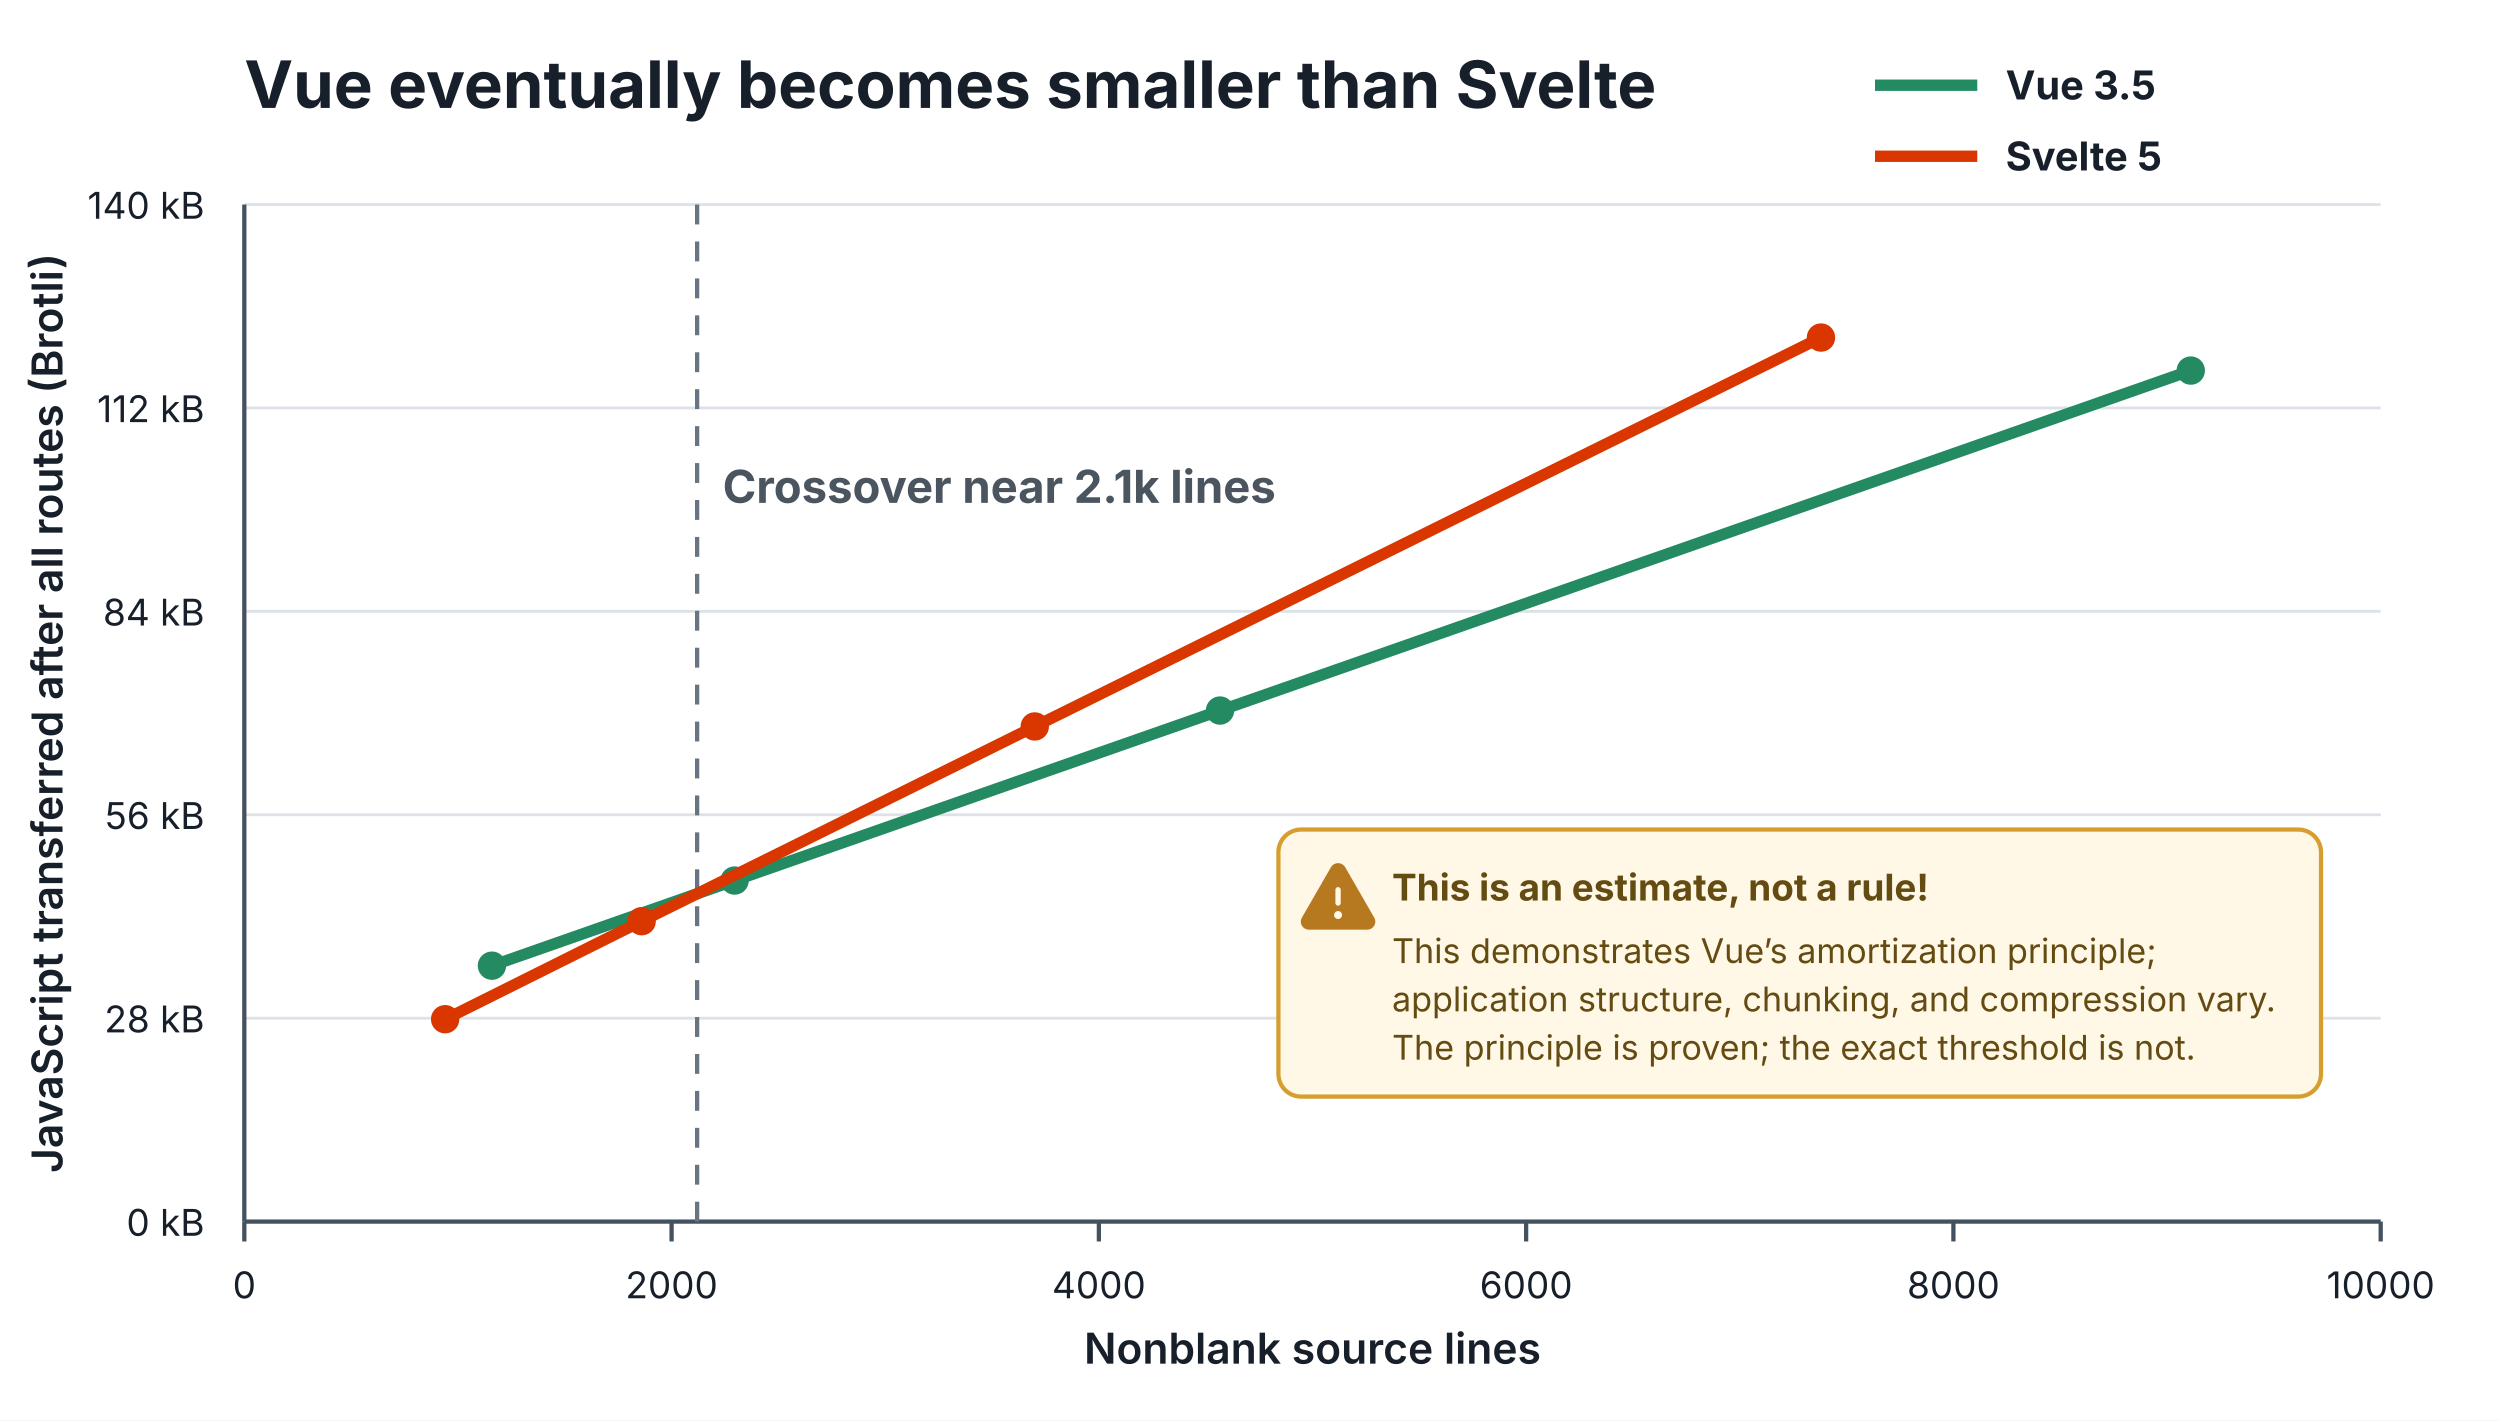
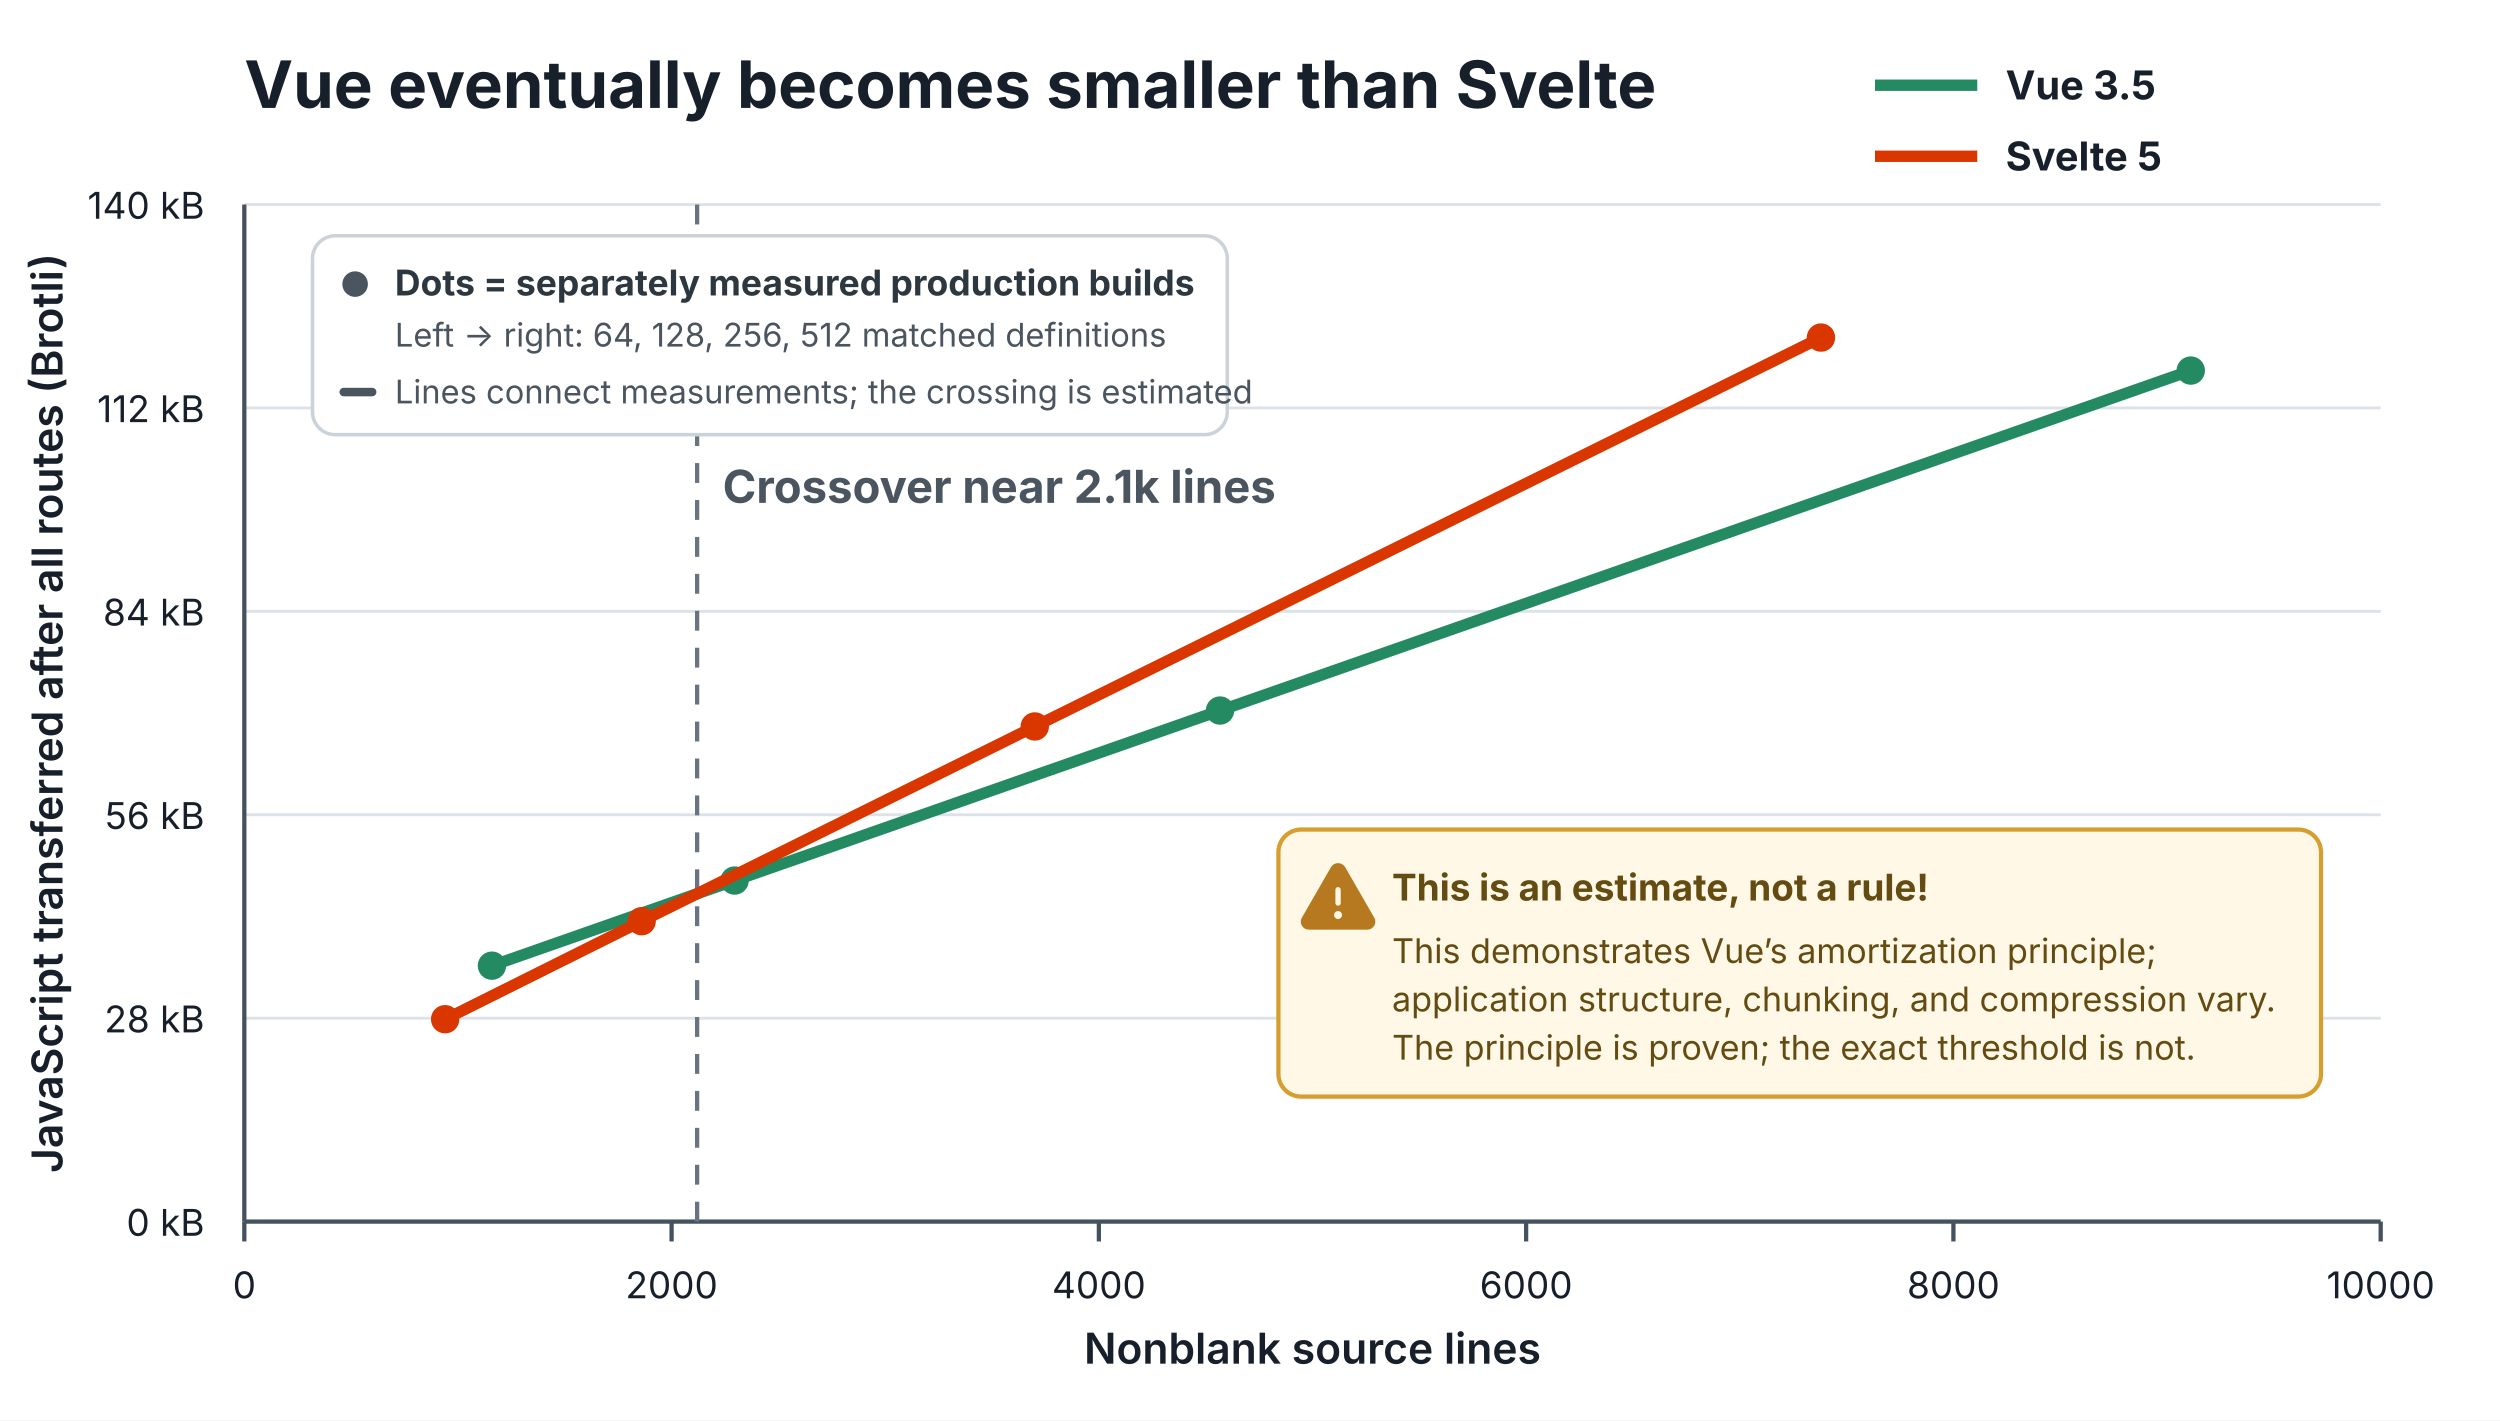
<svg xmlns="http://www.w3.org/2000/svg" width="880" height="500" viewBox="0 0 880 500" role="img" aria-labelledby="title description">
  <style>
    text { font-family: ui-sans-serif, system-ui, -apple-system, BlinkMacSystemFont, "Segoe UI", sans-serif; fill: #17202a; }
    .title { font-size: 23px; font-weight: 700; }
    .axis { stroke: #44515e; stroke-width: 1.5; }
    .grid { stroke: #dce2e7; stroke-width: 1; }
    .tick { font-size: 13px; }
    .label { font-size: 15px; font-weight: 600; }
    .legend { font-size: 14px; font-weight: 650; }
    .marker { stroke: #687481; stroke-width: 1.5; stroke-dasharray: 7 6; }
    .annotation { font-size: 13px; font-weight: 650; fill: #4a5560; }
    .annotation-emphasis { font-size: 16px; font-weight: 725; }
    .callout-box { fill: #fff8e6; stroke: #d69e2e; stroke-width: 1.5; }
    .callout-icon { fill: #b7791f; }
    .callout-title { fill: #644b11; font-size: 13px; font-weight: 750; }
    .callout-text { fill: #644b11; font-size: 12px; }
+     .evidence-box { fill: #ffffff; stroke: #cbd3da; stroke-width: 1.25; }
+     .evidence-dot { fill: #4a5560; }
+     .evidence-line { stroke: #4a5560; stroke-width: 3; stroke-linecap: round; }
+     .evidence-title { fill: #2d3740; font-size: 12.5px; font-weight: 725; }
+     .evidence-text { fill: #4a5560; font-size: 11.5px; }
  </style>
  <rect width="880" height="500" fill="#ffffff" />
  <text x="86" y="38" class="title">Vue eventually becomes smaller than Svelte</text>
  <line x1="660" y1="30" x2="696" y2="30" stroke="#238a62" stroke-width="4" />
  <text x="706" y="35" class="legend">Vue 3.5</text>
  <line x1="660" y1="55" x2="696" y2="55" stroke="#d93600" stroke-width="4" />
  <text x="706" y="60" class="legend">Svelte 5</text>
  <line x1="86" y1="430" x2="838" y2="430" class="grid" />
  <text x="72" y="435" text-anchor="end" class="tick">0 kB</text>
  <line x1="86" y1="358.4" x2="838" y2="358.4" class="grid" />
  <text x="72" y="363.4" text-anchor="end" class="tick">28 kB</text>
  <line x1="86" y1="286.8" x2="838" y2="286.8" class="grid" />
  <text x="72" y="291.8" text-anchor="end" class="tick">56 kB</text>
  <line x1="86" y1="215.2" x2="838" y2="215.2" class="grid" />
  <text x="72" y="220.2" text-anchor="end" class="tick">84 kB</text>
  <line x1="86" y1="143.6" x2="838" y2="143.6" class="grid" />
  <text x="72" y="148.6" text-anchor="end" class="tick">112 kB</text>
  <line x1="86" y1="72" x2="838" y2="72" class="grid" />
  <text x="72" y="77" text-anchor="end" class="tick">140 kB</text>
  <line x1="86" y1="72" x2="86" y2="430" class="axis" />
  <line x1="86" y1="430" x2="838" y2="430" class="axis" />
  <line x1="86" y1="430" x2="86" y2="437" class="axis" />
  <text x="86" y="457" text-anchor="middle" class="tick">0</text>
  <line x1="236.4" y1="430" x2="236.4" y2="437" class="axis" />
  <text x="236.4" y="457" text-anchor="middle" class="tick">2000</text>
  <line x1="386.8" y1="430" x2="386.8" y2="437" class="axis" />
  <text x="386.8" y="457" text-anchor="middle" class="tick">4000</text>
  <line x1="537.2" y1="430" x2="537.2" y2="437" class="axis" />
  <text x="537.2" y="457" text-anchor="middle" class="tick">6000</text>
  <line x1="687.6" y1="430" x2="687.6" y2="437" class="axis" />
  <text x="687.6" y="457" text-anchor="middle" class="tick">8000</text>
  <line x1="838" y1="430" x2="838" y2="437" class="axis" />
  <text x="838" y="457" text-anchor="middle" class="tick">10000</text>
  <line x1="245.39" y1="72" x2="245.39" y2="430" class="marker" />
  <text x="254.39" y="177" text-anchor="start" class="annotation annotation-emphasis">Crossover near 2.1k lines</text>
  <polyline points="173.16,339.92 258.58,309.95 429.44,250.11 771.15,130.44" fill="none" stroke="#238a62" stroke-width="4" stroke-linejoin="round" stroke-linecap="round" />
  <circle cx="173.16" cy="339.92" r="5" fill="#238a62" />
  <circle cx="258.58" cy="309.95" r="5" fill="#238a62" />
  <circle cx="429.44" cy="250.11" r="5" fill="#238a62" />
  <circle cx="771.15" cy="130.44" r="5" fill="#238a62" />
  <polyline points="156.69,358.76 225.87,324.25 364.24,255.71 640.98,118.82" fill="none" stroke="#d93600" stroke-width="4" stroke-linejoin="round" stroke-linecap="round" />
  <circle cx="156.69" cy="358.76" r="5" fill="#d93600" />
  <circle cx="225.87" cy="324.25" r="5" fill="#d93600" />
  <circle cx="364.24" cy="255.71" r="5" fill="#d93600" />
  <circle cx="640.98" cy="118.82" r="5" fill="#d93600" />
+   <g transform="translate(110 83)">
+     <rect width="322" height="70" rx="8" class="evidence-box" />
+     <circle cx="15" cy="17" r="4.5" class="evidence-dot" />
+     <text x="29" y="21" class="evidence-title">Dots = separately measured production builds</text>
+     <text x="29" y="39" class="evidence-text">Left → right: 64, 128, 256, 512 matched definitions</text>
+     <line x1="11" y1="55" x2="21" y2="55" class="evidence-line" />
+     <text x="29" y="59" class="evidence-text">Lines connect measurements; the crossing is estimated</text>
+   </g>
  <g transform="translate(450 292)">
    <rect width="367" height="94" rx="8" class="callout-box" />
    <g transform="translate(6 9) scale(0.1171875)" class="callout-icon">
      <path d="M236.8,188.09,149.35,36.22h0a24.76,24.76,0,0,0-42.7,0L19.2,188.09a23.51,23.51,0,0,0,0,23.72A24.35,24.35,0,0,0,40.55,224h174.9a24.35,24.35,0,0,0,21.33-12.19A23.51,23.51,0,0,0,236.8,188.09ZM120,104a8,8,0,0,1,16,0v40a8,8,0,0,1-16,0Zm8,88a12,12,0,1,1,12-12A12,12,0,0,1,128,192Z" />
    </g>
    <text x="40" y="25" class="callout-title">This is an estimate, not a rule!</text>
    <text x="40" y="47" class="callout-text">This demonstrates Vue’s amortization principle;</text>
    <text x="40" y="64" class="callout-text">application structure, chunking, and compression vary.</text>
    <text x="40" y="81" class="callout-text">The principle is proven; the exact threshold is not.</text>
  </g>
  <text x="462" y="480" text-anchor="middle" class="label">Nonblank source lines</text>
  <text x="22" y="251" text-anchor="middle" transform="rotate(-90 22 251)" class="label">JavaScript transferred after all routes (Brotli)</text>
</svg>
